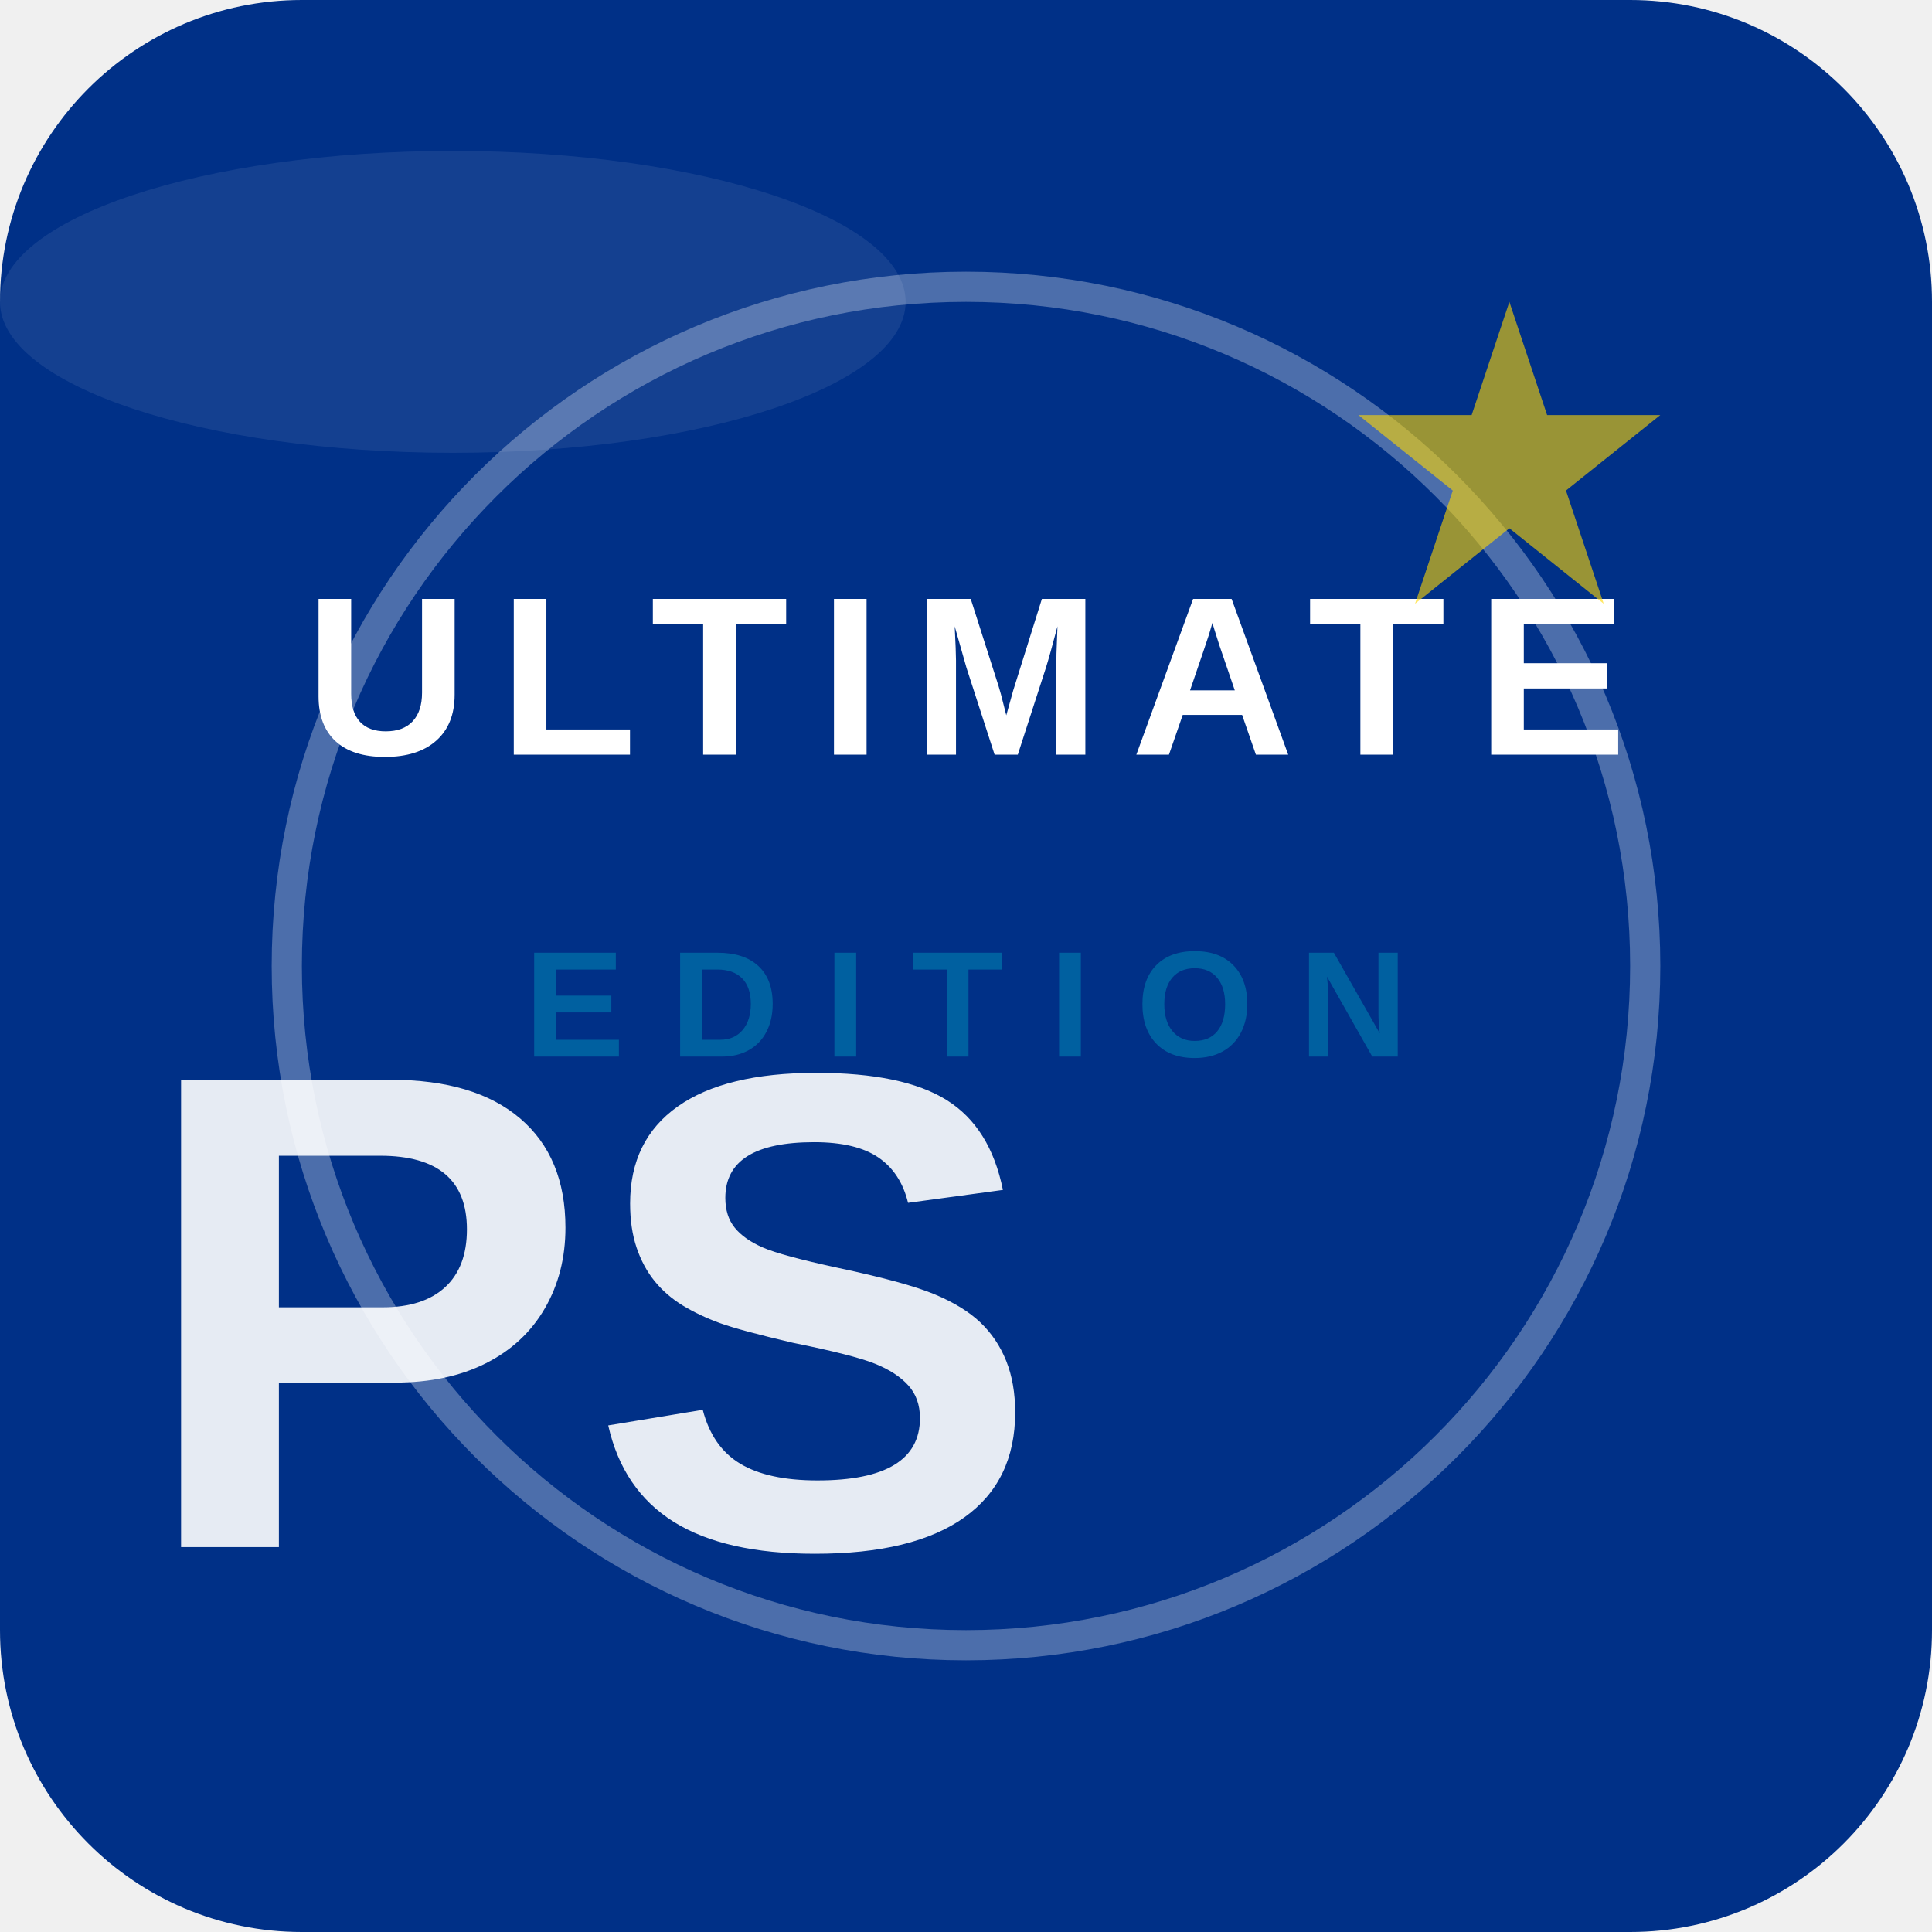
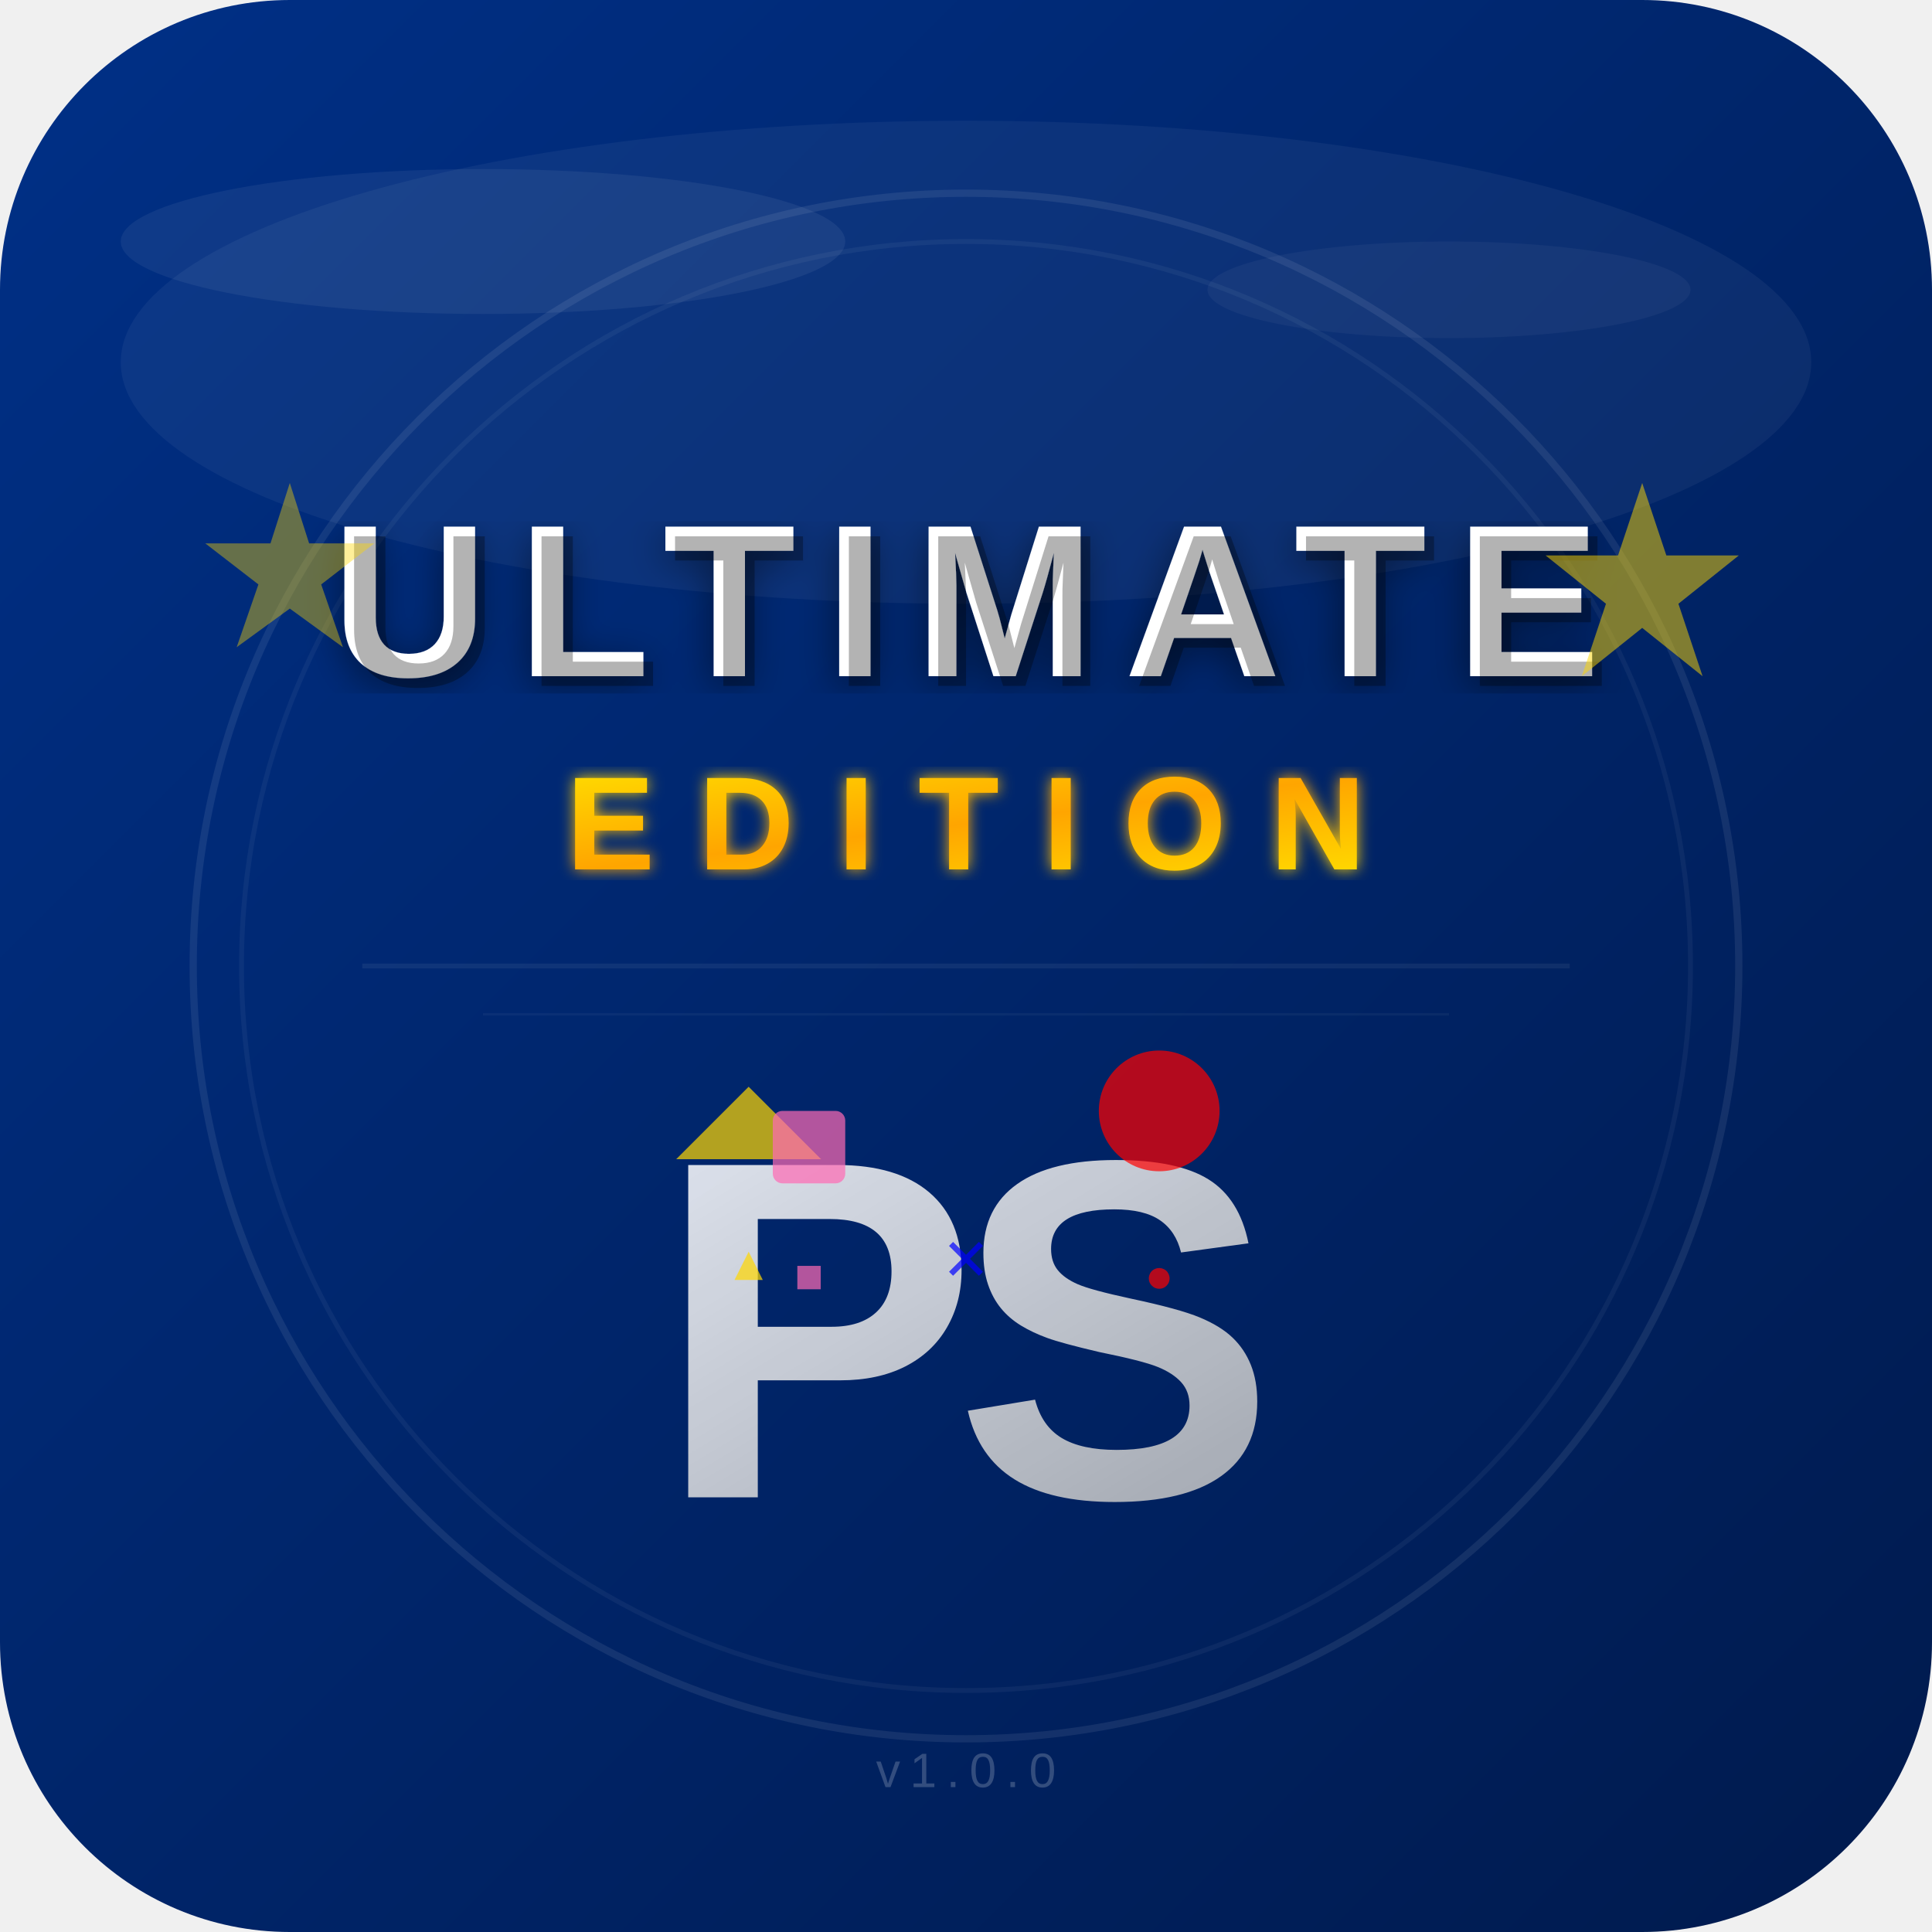
- <svg xmlns="http://www.w3.org/2000/svg" viewBox="0 0 512 512">
-   <rect width="512" height="512" rx="80" fill="#003087" />
-   <text x="256" y="200" font-family="Arial" font-size="60" font-weight="bold" fill="#FFFFFF" text-anchor="middle" letter-spacing="8">
+ <svg xmlns="http://www.w3.org/2000/svg" viewBox="0 0 800 800">
+   <defs>
+     <linearGradient id="bgGradient" x1="0%" y1="0%" x2="100%" y2="100%">
+       <stop offset="0%" style="stop-color:#003087;stop-opacity:1" />
+       <stop offset="100%" style="stop-color:#001a4d;stop-opacity:1" />
+     </linearGradient>
+     <linearGradient id="goldGradient" x1="0%" y1="0%" x2="100%" y2="100%">
+       <stop offset="0%" style="stop-color:#FFD700;stop-opacity:1" />
+       <stop offset="50%" style="stop-color:#FFA500;stop-opacity:1" />
+       <stop offset="100%" style="stop-color:#FFD700;stop-opacity:1" />
+     </linearGradient>
+     <linearGradient id="psGradient" x1="0%" y1="0%" x2="100%" y2="100%">
+       <stop offset="0%" style="stop-color:#ffffff;stop-opacity:0.95" />
+       <stop offset="100%" style="stop-color:#c0c0c0;stop-opacity:0.95" />
+     </linearGradient>
+     <filter id="glow">
+       <feGaussianBlur stdDeviation="3" result="coloredBlur" />
+       <feMerge>
+         <feMergeNode in="coloredBlur" />
+         <feMergeNode in="SourceGraphic" />
+       </feMerge>
+     </filter>
+     <filter id="shadow">
+       <feDropShadow dx="0" dy="4" stdDeviation="8" flood-color="#000000" flood-opacity="0.5" />
+     </filter>
+   </defs>
+   <rect width="800" height="800" rx="120" fill="url(#bgGradient)" />
+   <ellipse cx="400" cy="150" rx="350" ry="100" fill="rgba(255,255,255,0.05)" />
+   <circle cx="400" cy="400" r="320" fill="none" stroke="rgba(255,255,255,0.08)" stroke-width="3" />
+   <circle cx="400" cy="400" r="300" fill="none" stroke="rgba(255,255,255,0.05)" stroke-width="2" />
+   <text x="400" y="280" font-family="'Arial Black', Arial, sans-serif" font-size="90" font-weight="900" fill="#FFFFFF" text-anchor="middle" letter-spacing="12" filter="url(#shadow)">
        ULTIMATE
    </text>
-   <text x="256" y="280" font-family="Arial" font-size="40" font-weight="bold" fill="#0060A0" text-anchor="middle" letter-spacing="12">
+   <text x="400" y="280" font-family="'Arial Black', Arial, sans-serif" font-size="90" font-weight="900" fill="rgba(0,0,0,0.3)" text-anchor="middle" letter-spacing="12" transform="translate(4, 4)">
+         ULTIMATE
+     </text>
+   <text x="400" y="360" font-family="'Arial Black', Arial, sans-serif" font-size="55" font-weight="bold" fill="url(#goldGradient)" text-anchor="middle" letter-spacing="18" filter="url(#glow)">
        EDITION
    </text>
-   <circle cx="256" cy="256" r="180" fill="none" stroke="#FFFFFF" stroke-width="8" opacity="0.3" />
-   <text x="156" y="410" font-family="Arial" font-size="180" font-weight="bold" fill="#FFFFFF" text-anchor="middle" opacity="0.9">
+   <text x="400" y="620" font-family="'Arial Black', Arial, sans-serif" font-size="200" font-weight="900" fill="url(#psGradient)" text-anchor="middle" letter-spacing="-10" opacity="0.9">
        PS
    </text>
-   <ellipse cx="120" cy="80" rx="120" ry="40" fill="rgba(255,255,255,0.08)" />
-   <polygon points="400,80 410,110 440,110 415,130 425,160 400,140 375,160 385,130 360,110 390,110" fill="#FFD700" opacity="0.6" />
+   <polygon points="280,480 310,450 340,480" fill="#FFD700" opacity="0.7" />
+   <text x="310" y="530" font-family="Arial" font-size="20" fill="#FFD700" text-anchor="middle" opacity="0.7">▲</text>
+   <circle cx="480" cy="460" r="25" fill="#FF0000" opacity="0.7" />
+   <text x="480" y="535" font-family="Arial" font-size="20" fill="#FF0000" text-anchor="middle" opacity="0.7">●</text>
+   <text x="400" y="530" font-family="Arial" font-size="24" fill="#0000FF" text-anchor="middle" opacity="0.7">✕</text>
+   <rect x="320" y="460" width="30" height="30" fill="#FF69B4" opacity="0.7" rx="4" />
+   <text x="335" y="535" font-family="Arial" font-size="20" fill="#FF69B4" text-anchor="middle" opacity="0.7">■</text>
+   <ellipse cx="200" cy="100" rx="150" ry="30" fill="rgba(255,255,255,0.06)" />
+   <ellipse cx="600" cy="120" rx="100" ry="20" fill="rgba(255,255,255,0.04)" />
+   <polygon points="680,200 690,230 720,230 695,250 705,280 680,260 655,280 665,250 640,230 670,230" fill="#FFD700" opacity="0.5" />
+   <polygon points="120,200 128,225 155,225 133,242 142,268 120,252 98,268 107,242 85,225 112,225" fill="#FFD700" opacity="0.4" />
+   <line x1="150" y1="400" x2="650" y2="400" stroke="rgba(255,255,255,0.06)" stroke-width="2" />
+   <line x1="200" y1="420" x2="600" y2="420" stroke="rgba(255,255,255,0.04)" stroke-width="1" />
+   <text x="400" y="740" font-family="Arial" font-size="20" fill="rgba(255,255,255,0.2)" text-anchor="middle" letter-spacing="4">
+         v1.0.0
+     </text>
</svg>
